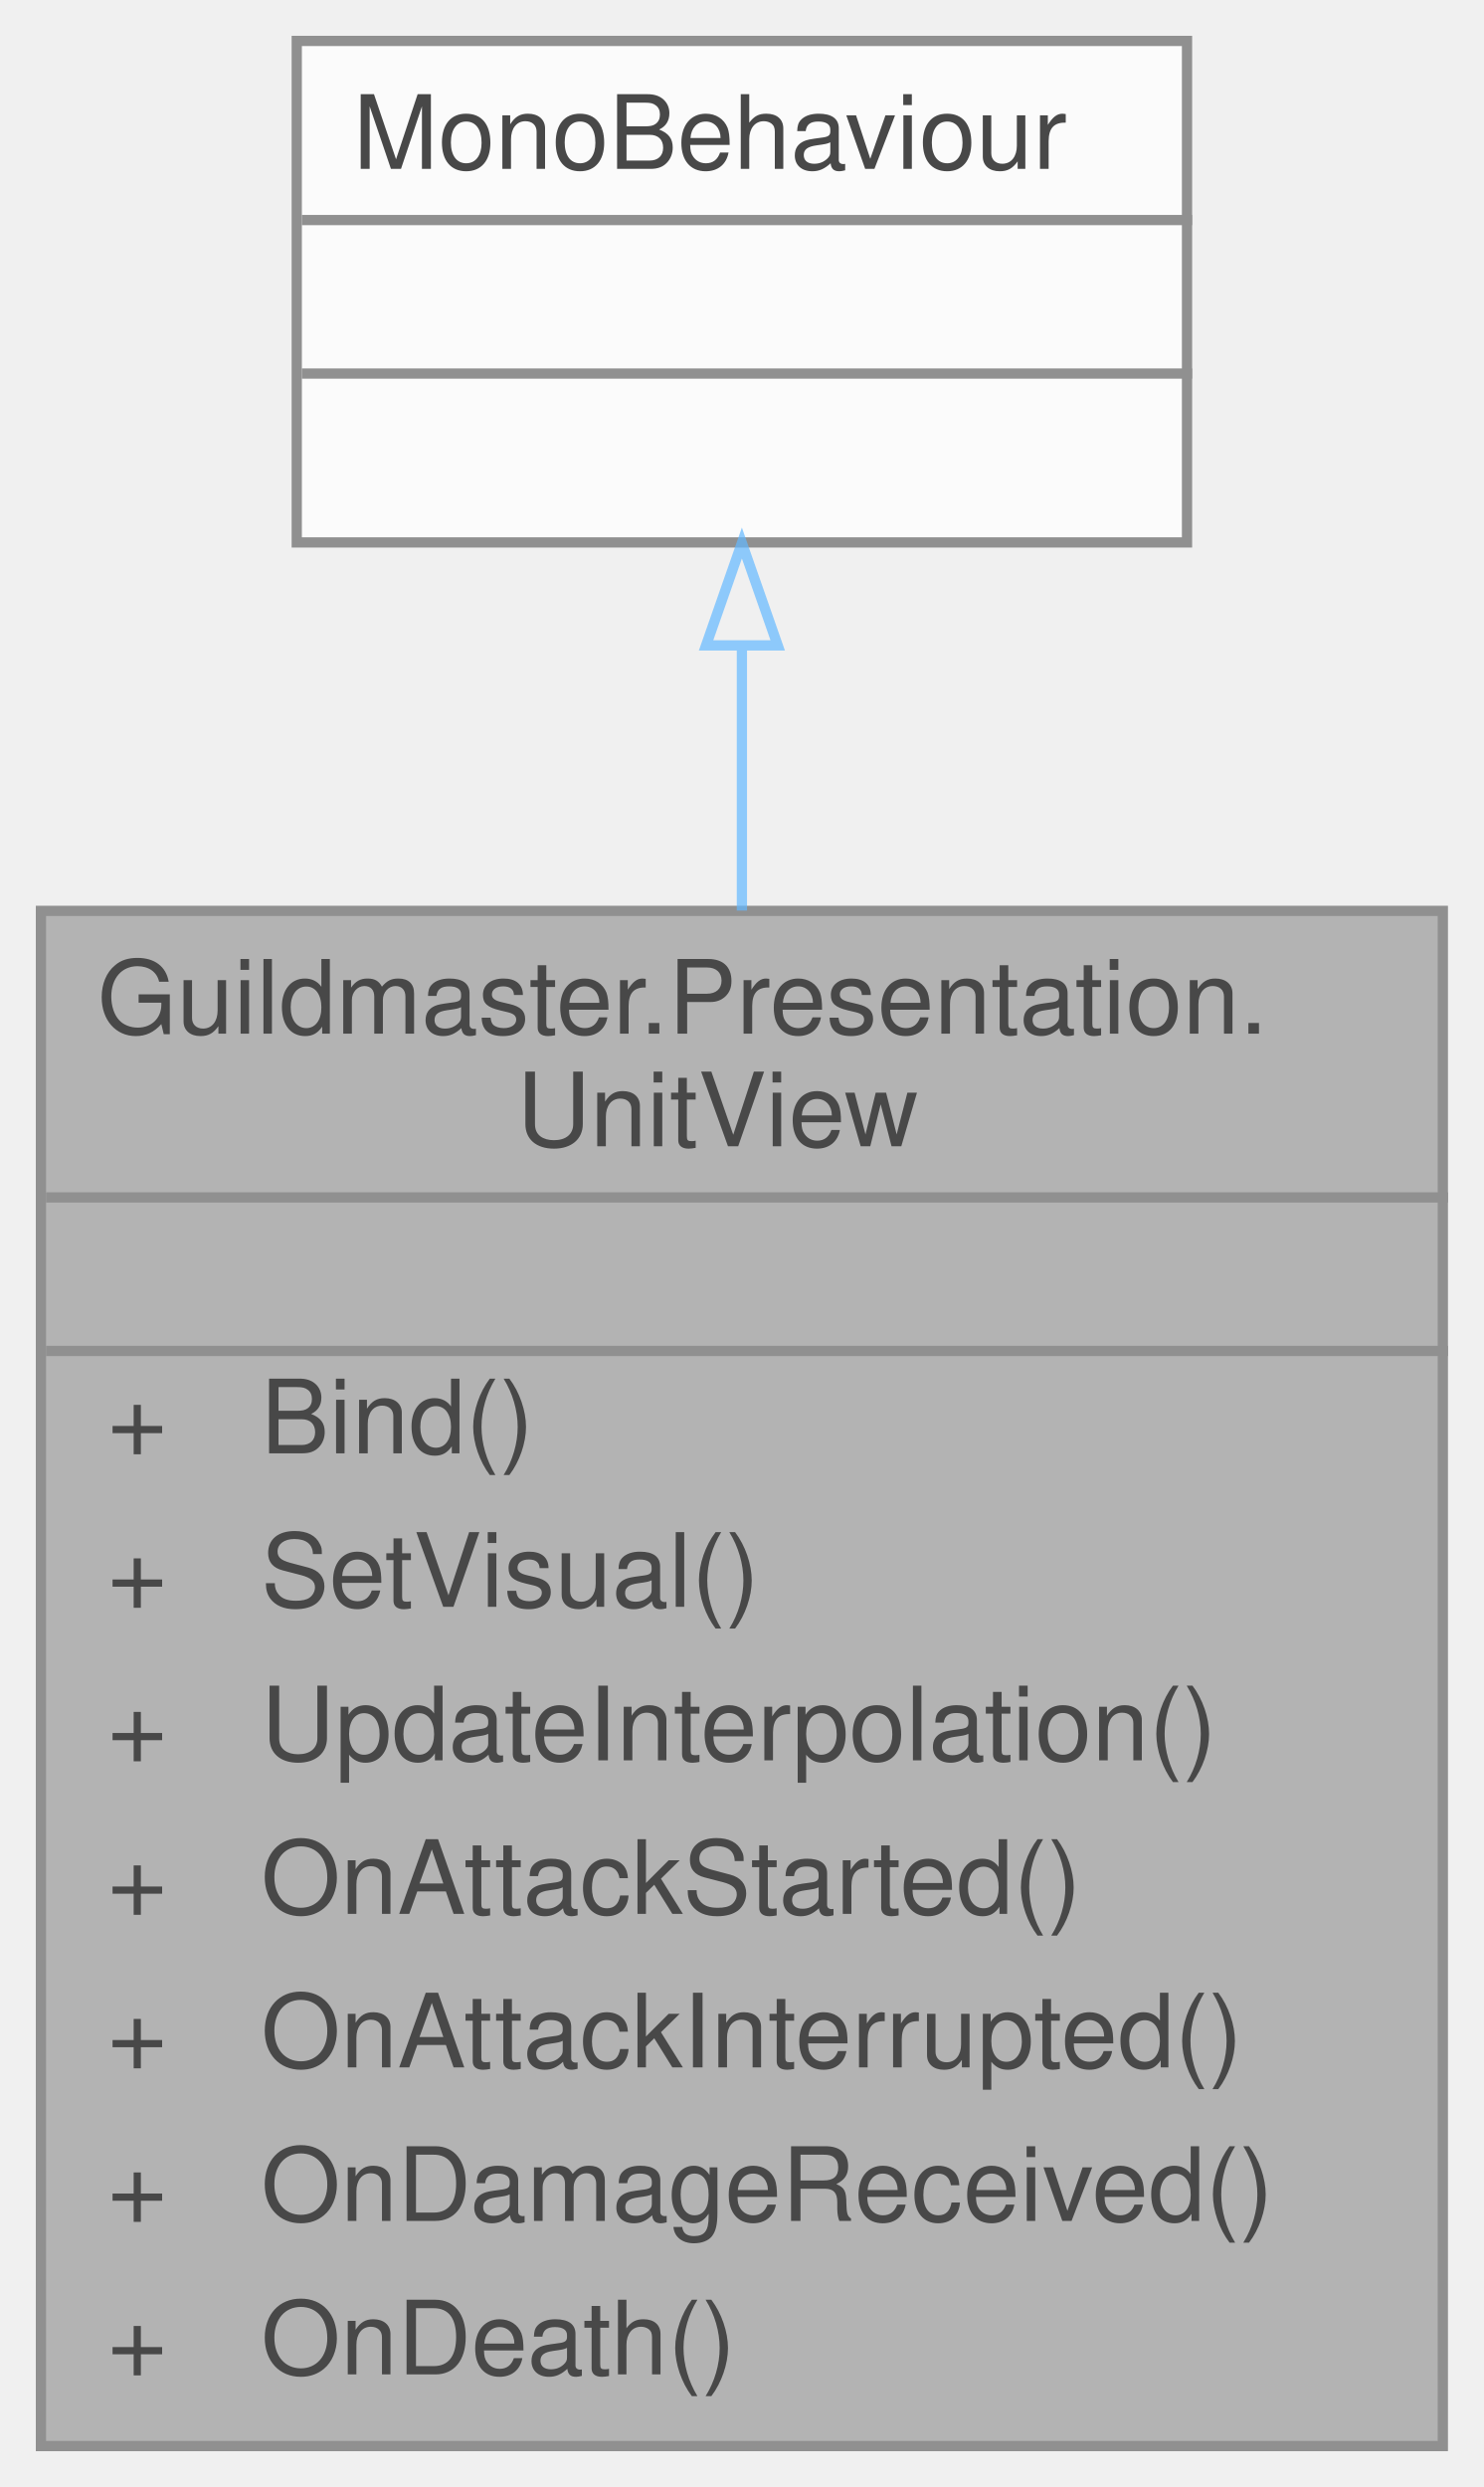
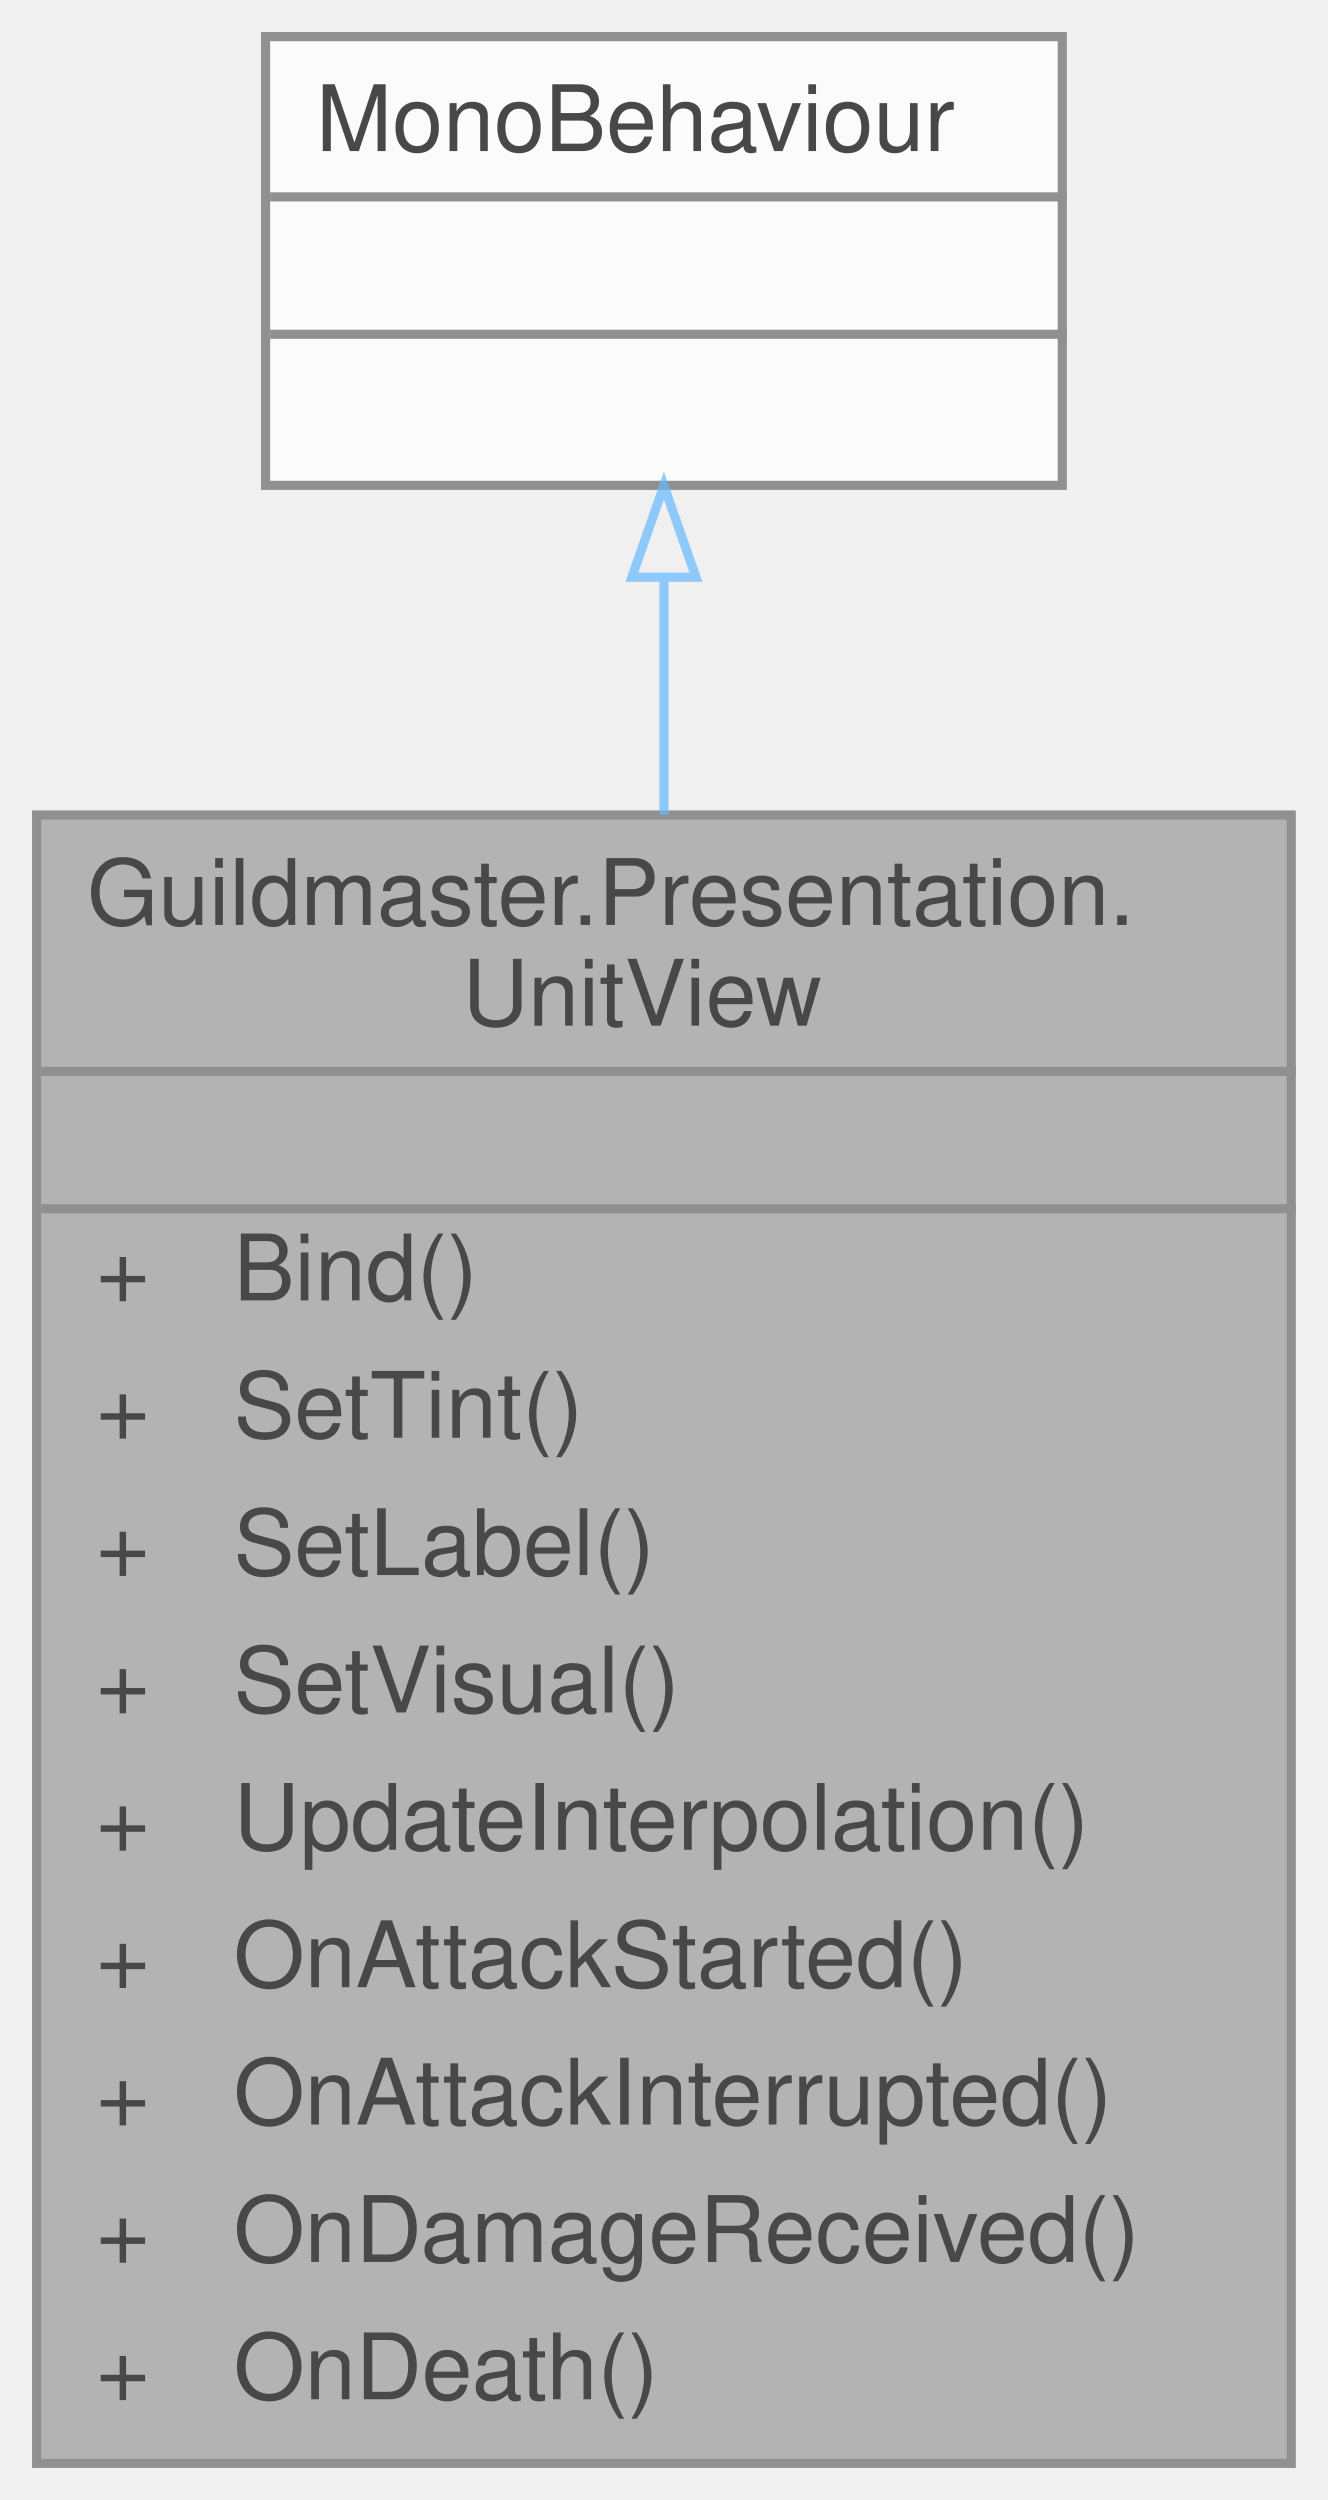
- <svg xmlns="http://www.w3.org/2000/svg" xmlns:xlink="http://www.w3.org/1999/xlink" width="145pt" height="243pt" viewBox="0.00 0.00 145.00 243.00">
+ <svg xmlns="http://www.w3.org/2000/svg" xmlns:xlink="http://www.w3.org/1999/xlink" width="145pt" height="273pt" viewBox="0.00 0.00 145.00 273.00">
  <svg id="main" version="1.1" xml:space="preserve">
    <style type="text/css">
.node, .edge {opacity: 0.7;}
.node.selected, .edge.selected {opacity: 1;}
.edge:hover path { stroke: red; }
.edge:hover polygon { stroke: red; fill: red; }
</style>
    <svg id="graph" class="graph">
-       <g id="graph0" class="graph" transform="scale(1 1) rotate(0) translate(4 239)">
+       <g id="graph0" class="graph" transform="scale(1 1) rotate(0) translate(4 269)">
        <g id="Node000001" class="node">
          <g id="a_Node000001">
            <a xlink:title="World-space визуальное представление RuntimeUnit.">
-               <polygon fill="#999999" stroke="transparent" points="137,-150 0,-150 0,0 137,0 137,-150" />
-               <text text-anchor="start" x="5.5" y="-138" font-family="Helvetica,sans-Serif" font-size="10.00">Guildmaster.Presentation.</text>
-               <text text-anchor="start" x="46.5" y="-127" font-family="Helvetica,sans-Serif" font-size="10.00">UnitView</text>
-               <text text-anchor="start" x="67" y="-112" font-family="Helvetica,sans-Serif" font-size="10.00"> </text>
+               <polygon fill="#999999" stroke="transparent" points="137,-180 0,-180 0,0 137,0 137,-180" />
+               <text text-anchor="start" x="5.5" y="-168" font-family="Helvetica,sans-Serif" font-size="10.00">Guildmaster.Presentation.</text>
+               <text text-anchor="start" x="46.5" y="-157" font-family="Helvetica,sans-Serif" font-size="10.00">UnitView</text>
+               <text text-anchor="start" x="67" y="-142" font-family="Helvetica,sans-Serif" font-size="10.00"> </text>
+               <text text-anchor="start" x="6.5" y="-127" font-family="Helvetica,sans-Serif" font-size="10.00">+</text>
+               <text text-anchor="start" x="21.5" y="-127" font-family="Helvetica,sans-Serif" font-size="10.00">Bind()</text>
+               <text text-anchor="start" x="6.5" y="-112" font-family="Helvetica,sans-Serif" font-size="10.00">+</text>
+               <text text-anchor="start" x="21.5" y="-112" font-family="Helvetica,sans-Serif" font-size="10.00">SetTint()</text>
              <text text-anchor="start" x="6.5" y="-97" font-family="Helvetica,sans-Serif" font-size="10.00">+</text>
-               <text text-anchor="start" x="21.5" y="-97" font-family="Helvetica,sans-Serif" font-size="10.00">Bind()</text>
+               <text text-anchor="start" x="21.5" y="-97" font-family="Helvetica,sans-Serif" font-size="10.00">SetLabel()</text>
              <text text-anchor="start" x="6.5" y="-82" font-family="Helvetica,sans-Serif" font-size="10.00">+</text>
              <text text-anchor="start" x="21.5" y="-82" font-family="Helvetica,sans-Serif" font-size="10.00">SetVisual()</text>
              <text text-anchor="start" x="6.5" y="-67" font-family="Helvetica,sans-Serif" font-size="10.00">+</text>
              <text text-anchor="start" x="21.5" y="-67" font-family="Helvetica,sans-Serif" font-size="10.00">UpdateInterpolation()</text>
              <text text-anchor="start" x="6.5" y="-52" font-family="Helvetica,sans-Serif" font-size="10.00">+</text>
              <text text-anchor="start" x="21.5" y="-52" font-family="Helvetica,sans-Serif" font-size="10.00">OnAttackStarted()</text>
              <text text-anchor="start" x="6.5" y="-37" font-family="Helvetica,sans-Serif" font-size="10.00">+</text>
              <text text-anchor="start" x="21.5" y="-37" font-family="Helvetica,sans-Serif" font-size="10.00">OnAttackInterrupted()</text>
              <text text-anchor="start" x="6.5" y="-22" font-family="Helvetica,sans-Serif" font-size="10.00">+</text>
              <text text-anchor="start" x="21.5" y="-22" font-family="Helvetica,sans-Serif" font-size="10.00">OnDamageReceived()</text>
              <text text-anchor="start" x="6.5" y="-7" font-family="Helvetica,sans-Serif" font-size="10.00">+</text>
              <text text-anchor="start" x="21.5" y="-7" font-family="Helvetica,sans-Serif" font-size="10.00">OnDeath()</text>
-               <polygon fill="#666666" stroke="#666666" points="0.5,-122 0.5,-122 137.5,-122 137.5,-122 0.5,-122" />
-               <polygon fill="#666666" stroke="#666666" points="0.5,-107 0.5,-107 137.5,-107 137.5,-107 0.5,-107" />
-               <polygon fill="none" stroke="#666666" points="0,0 0,-150 137,-150 137,0 0,0" />
+               <polygon fill="#666666" stroke="#666666" points="0.5,-152 0.5,-152 137.5,-152 137.5,-152 0.5,-152" />
+               <polygon fill="#666666" stroke="#666666" points="0.5,-137 0.5,-137 137.5,-137 137.5,-137 0.5,-137" />
+               <polygon fill="none" stroke="#666666" points="0,0 0,-180 137,-180 137,0 0,0" />
            </a>
          </g>
        </g>
        <g id="Node000002" class="node">
          <g id="a_Node000002">
            <a xlink:title=" ">
-               <polygon fill="white" stroke="transparent" points="112,-235 25,-235 25,-186 112,-186 112,-235" />
-               <text text-anchor="start" x="30.5" y="-222.5" font-family="Helvetica,sans-Serif" font-size="10.00">MonoBehaviour</text>
-               <text text-anchor="start" x="67" y="-207.5" font-family="Helvetica,sans-Serif" font-size="10.00"> </text>
-               <text text-anchor="start" x="67" y="-192.5" font-family="Helvetica,sans-Serif" font-size="10.00"> </text>
-               <polygon fill="#666666" stroke="#666666" points="25.5,-217.5 25.5,-217.5 112.5,-217.5 112.5,-217.5 25.5,-217.5" />
-               <polygon fill="#666666" stroke="#666666" points="25.5,-202.5 25.5,-202.5 112.5,-202.5 112.5,-202.5 25.5,-202.5" />
-               <polygon fill="none" stroke="#666666" points="25,-186 25,-235 112,-235 112,-186 25,-186" />
+               <polygon fill="white" stroke="transparent" points="112,-265 25,-265 25,-216 112,-216 112,-265" />
+               <text text-anchor="start" x="30.5" y="-252.5" font-family="Helvetica,sans-Serif" font-size="10.00">MonoBehaviour</text>
+               <text text-anchor="start" x="67" y="-237.5" font-family="Helvetica,sans-Serif" font-size="10.00"> </text>
+               <text text-anchor="start" x="67" y="-222.5" font-family="Helvetica,sans-Serif" font-size="10.00"> </text>
+               <polygon fill="#666666" stroke="#666666" points="25.5,-247.5 25.5,-247.5 112.5,-247.5 112.5,-247.5 25.5,-247.5" />
+               <polygon fill="#666666" stroke="#666666" points="25.5,-232.5 25.5,-232.5 112.5,-232.5 112.5,-232.5 25.5,-232.5" />
+               <polygon fill="none" stroke="#666666" points="25,-216 25,-265 112,-265 112,-216 25,-216" />
            </a>
          </g>
        </g>
        <g id="edge1_Node000001_Node000002" class="edge">
          <g id="a_edge1_Node000001_Node000002">
            <a xlink:title=" ">
-               <path fill="none" stroke="#63b8ff" d="M68.5,-175.69C68.5,-167.75 68.5,-158.98 68.5,-150.03" />
-               <polygon fill="none" stroke="#63b8ff" points="65,-175.94 68.5,-185.94 72,-175.94 65,-175.94" />
+               <path fill="none" stroke="#63b8ff" d="M68.5,-205.81C68.5,-197.92 68.5,-189.14 68.5,-180.06" />
+               <polygon fill="none" stroke="#63b8ff" points="65,-205.97 68.5,-215.97 72,-205.97 65,-205.97" />
            </a>
          </g>
        </g>
      </g>
    </svg>
  </svg>
  <style type="text/css">

[data-mouse-over-selected='false'] { opacity: 0.7; }
[data-mouse-over-selected='true']  { opacity: 1.0; }

</style>
</svg>
